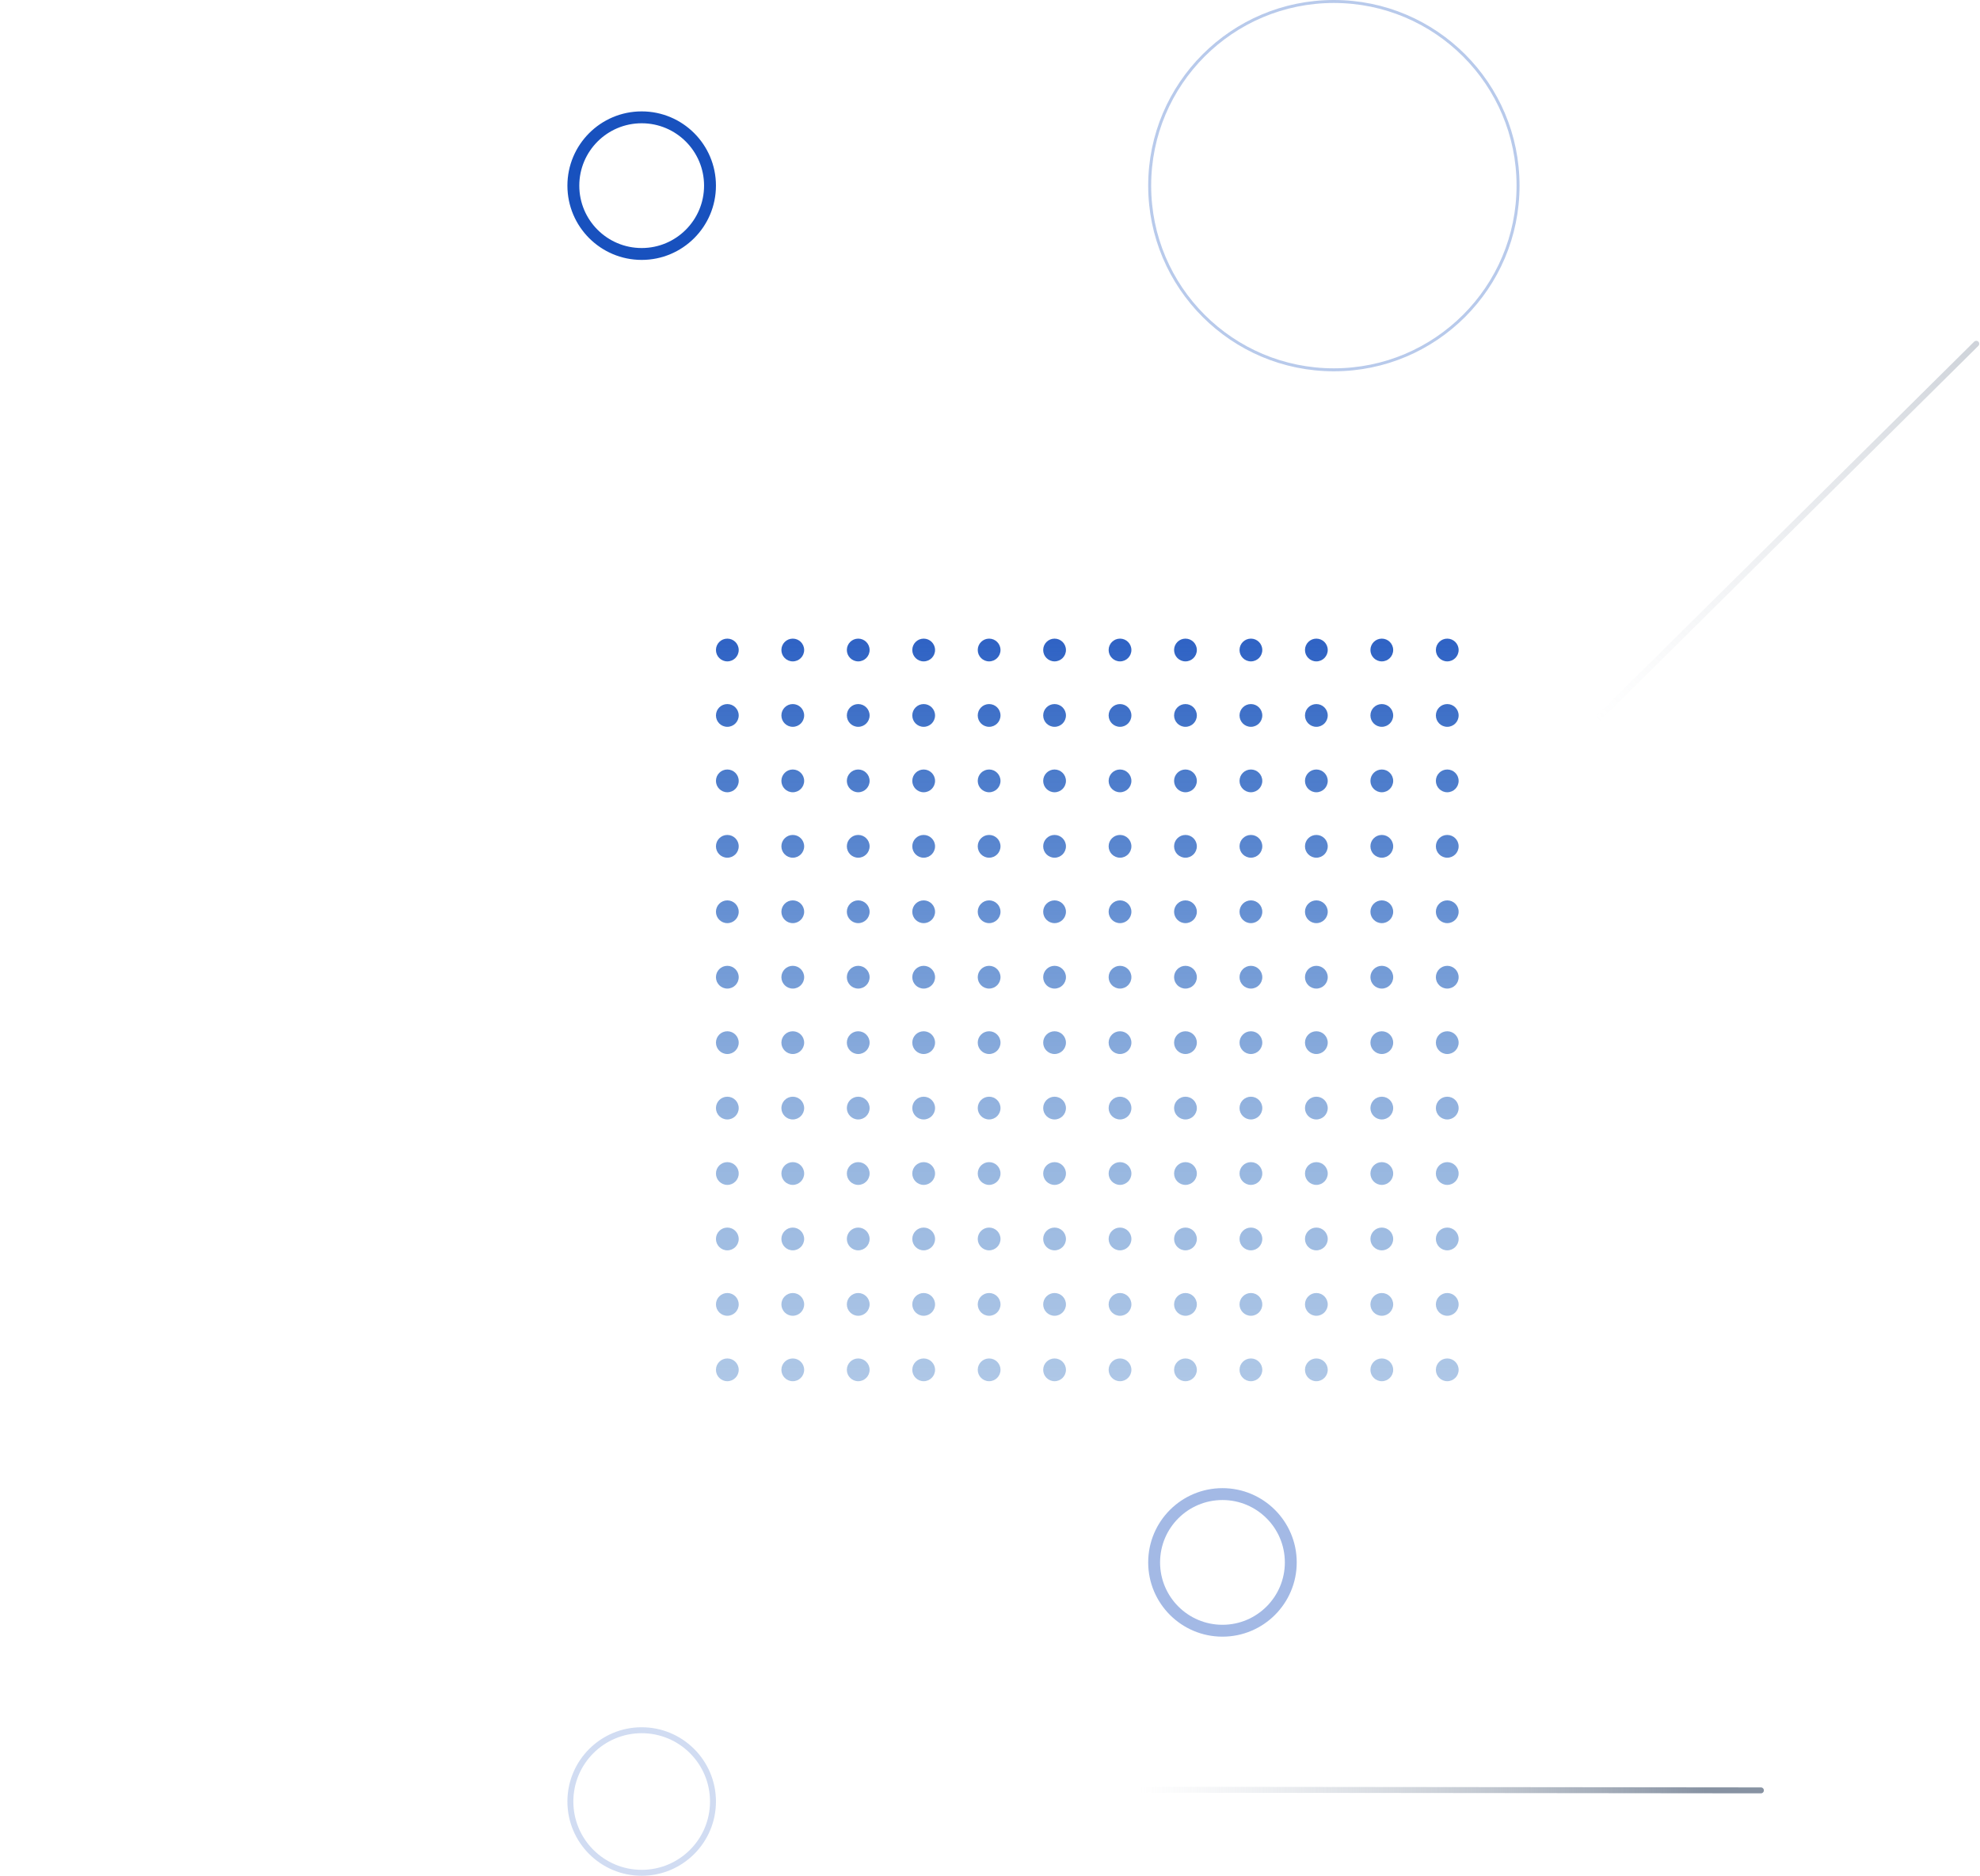
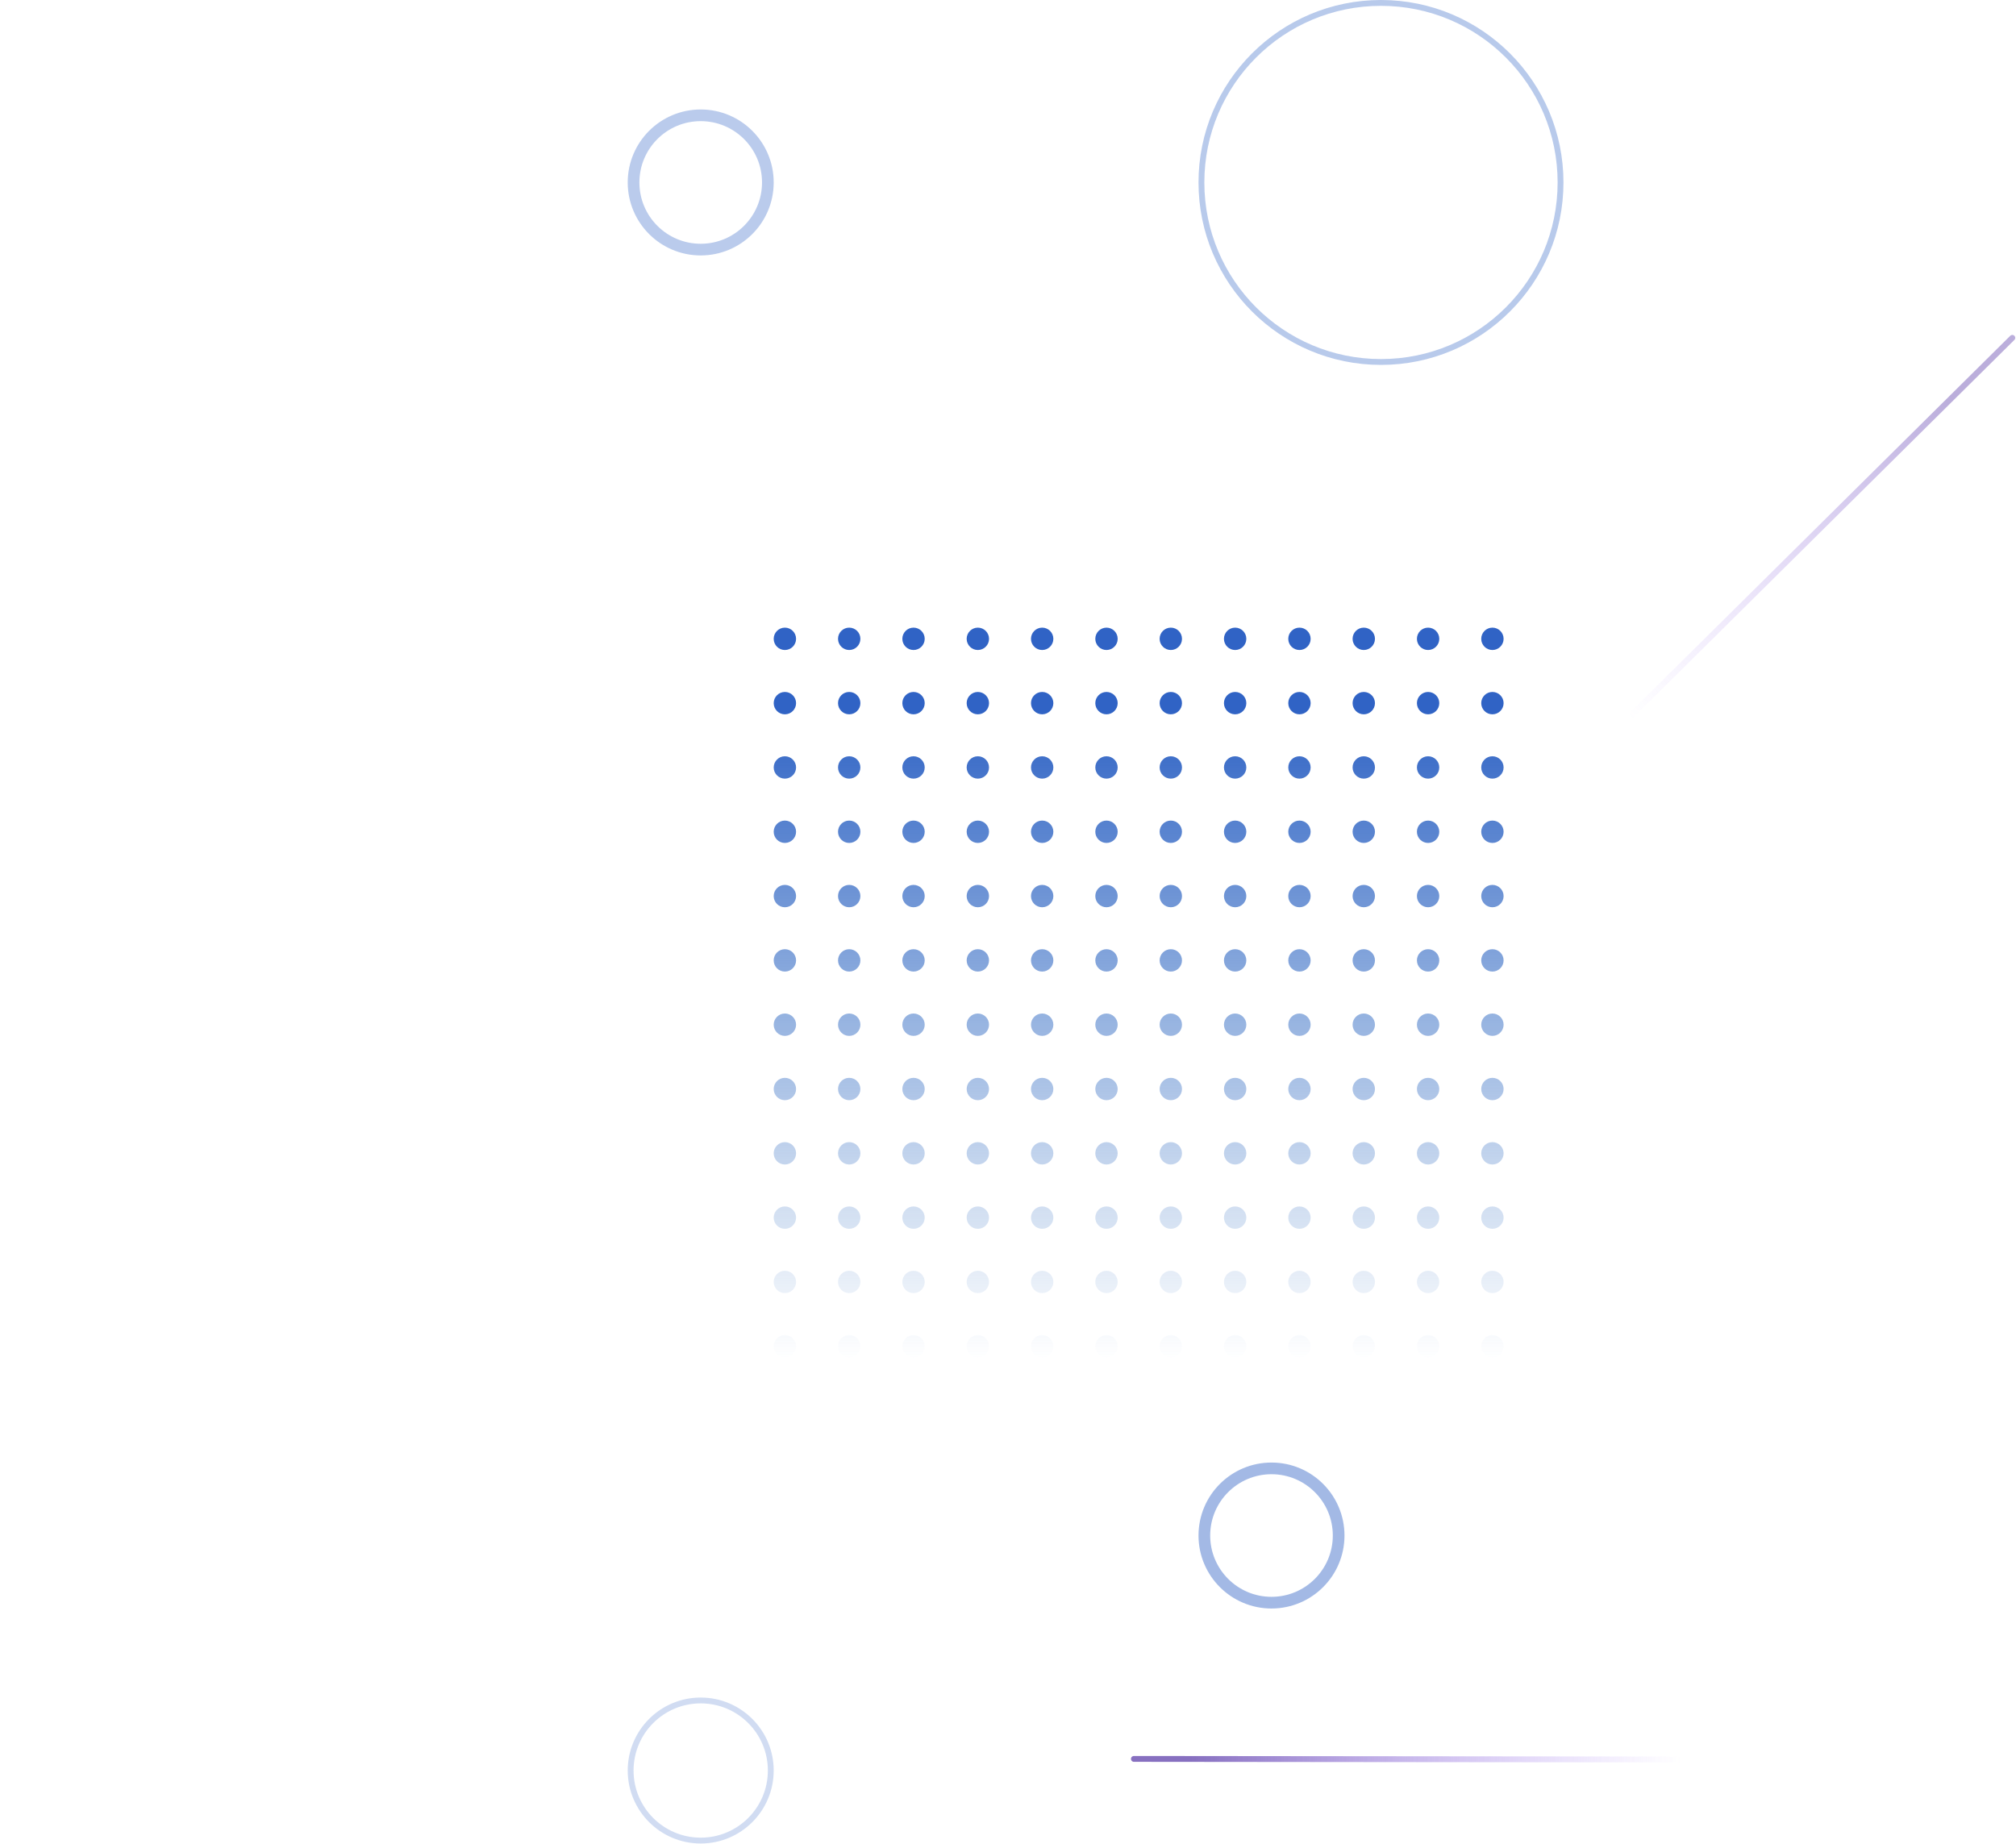
- <svg xmlns="http://www.w3.org/2000/svg" width="1333" height="1263" viewBox="0 0 1333 1263">
+ <svg xmlns="http://www.w3.org/2000/svg" width="1381" height="1263" viewBox="0 0 1381 1263">
  <defs>
-     <linearGradient id="nbb-bg-e-a" x1="50.008%" x2="50.007%" y1="0%" y2="100%">
+     <linearGradient id="nbb-bg-e-a" x1="50.007%" x2="50.007%" y1="11.351%" y2="100%">
      <stop offset="0%" stop-color="#1851BE" stop-opacity=".9" />
-       <stop offset="14.646%" stop-color="#1956BC" stop-opacity=".8" />
-       <stop offset="33.417%" stop-color="#1C5ABD" stop-opacity=".7" />
-       <stop offset="61.312%" stop-color="#2062BC" stop-opacity=".496" />
-       <stop offset="100%" stop-color="#2A6CBE" stop-opacity=".381" />
+       <stop offset="100%" stop-color="#2A6CBE" stop-opacity="0" />
    </linearGradient>
    <linearGradient id="nbb-bg-e-b" x1="50.007%" x2="50.007%" y1="-141.4%" y2="-47.015%">
      <stop offset="0%" stop-color="#2A6CBE" />
      <stop offset="38.688%" stop-color="#2062BC" />
      <stop offset="49.182%" stop-color="#1F5FBC" />
      <stop offset="66.583%" stop-color="#1C5ABD" />
      <stop offset="85.354%" stop-color="#1956BC" />
      <stop offset="100%" stop-color="#1851BE" />
    </linearGradient>
-     <linearGradient id="nbb-bg-e-c" x1="9.653%" x2="100%" y1="0%" y2="0%">
-       <stop offset="0%" stop-color="#BCC4CF" stop-opacity="0" />
-       <stop offset="100%" stop-color="#8792A2" />
+     <linearGradient id="nbb-bg-e-c" x1="100%" x2="15.042%" y1="100%" y2="100%">
+       <stop offset="0%" stop-color="#96F" stop-opacity="0" />
+       <stop offset="100%" stop-color="#5534A6" />
    </linearGradient>
-     <linearGradient id="nbb-bg-e-d" x1="8.29%" x2="92.118%" y1="0%" y2="0%">
-       <stop offset="0%" stop-color="#BCC4CF" stop-opacity="0" />
-       <stop offset="100%" stop-color="#8792A2" />
+     <linearGradient id="nbb-bg-e-d" x1="81.853%" x2="8.711%" y1="0%" y2="0%">
+       <stop offset="0%" stop-color="#96F" stop-opacity="0" />
+       <stop offset="100%" stop-color="#5534A6" />
    </linearGradient>
-     <linearGradient id="nbb-bg-e-e" x1="90.027%" x2="0%" y1="0%" y2="0%">
-       <stop offset="0%" stop-color="#BCC4CF" stop-opacity="0" />
-       <stop offset="100%" stop-color="#8792A2" />
+     <linearGradient id="nbb-bg-e-e" x1="92.202%" x2="15.294%" y1="100%" y2="100%">
+       <stop offset="0%" stop-color="#96F" stop-opacity="0" />
+       <stop offset="100%" stop-color="#5534A6" />
    </linearGradient>
  </defs>
-   <g fill="none" fill-rule="evenodd" transform="translate(-46)">
+   <g fill="none" fill-rule="evenodd" transform="translate(2)">
    <path fill="url(#nbb-bg-e-a)" d="M272.031,484.674 C276.263,484.674 279.693,488.105 279.693,492.337 C279.693,496.569 276.263,500 272.031,500 C267.799,500 264.368,496.569 264.368,492.337 C264.368,488.105 267.799,484.674 272.031,484.674 Z M316.092,484.674 C320.324,484.674 323.755,488.105 323.755,492.337 C323.755,496.569 320.324,500 316.092,500 C311.86,500 308.429,496.569 308.429,492.337 C308.429,488.105 311.86,484.674 316.092,484.674 Z M360.153,484.674 C364.385,484.674 367.816,488.105 367.816,492.337 C367.816,496.569 364.385,500 360.153,500 C355.921,500 352.49,496.569 352.49,492.337 C352.49,488.105 355.921,484.674 360.153,484.674 Z M404.215,484.674 C408.447,484.674 411.877,488.105 411.877,492.337 C411.877,496.569 408.447,500 404.215,500 C399.982,500 396.552,496.569 396.552,492.337 C396.552,488.105 399.982,484.674 404.215,484.674 Z M448.276,484.674 C452.508,484.674 455.939,488.105 455.939,492.337 C455.939,496.569 452.508,500 448.276,500 C444.044,500 440.613,496.569 440.613,492.337 C440.613,488.105 444.044,484.674 448.276,484.674 Z M492.337,484.674 C496.569,484.674 500,488.105 500,492.337 C500,496.569 496.569,500 492.337,500 C488.105,500 484.674,496.569 484.674,492.337 C484.674,488.105 488.105,484.674 492.337,484.674 Z M7.663,484.674 C11.895,484.674 15.326,488.105 15.326,492.337 C15.326,496.569 11.895,500 7.663,500 C3.431,500 -1.28785871e-13,496.569 -1.28785871e-13,492.337 C-1.28785871e-13,488.105 3.431,484.674 7.663,484.674 Z M51.724,484.674 C55.956,484.674 59.387,488.105 59.387,492.337 C59.387,496.569 55.956,500 51.724,500 C47.492,500 44.061,496.569 44.061,492.337 C44.061,488.105 47.492,484.674 51.724,484.674 Z M95.785,484.674 C100.018,484.674 103.448,488.105 103.448,492.337 C103.448,496.569 100.018,500 95.785,500 C91.553,500 88.123,496.569 88.123,492.337 C88.123,488.105 91.553,484.674 95.785,484.674 Z M139.847,484.674 C144.079,484.674 147.51,488.105 147.51,492.337 C147.51,496.569 144.079,500 139.847,500 C135.615,500 132.184,496.569 132.184,492.337 C132.184,488.105 135.615,484.674 139.847,484.674 Z M183.908,484.674 C188.14,484.674 191.571,488.105 191.571,492.337 C191.571,496.569 188.14,500 183.908,500 C179.676,500 176.245,496.569 176.245,492.337 C176.245,488.105 179.676,484.674 183.908,484.674 Z M227.969,484.674 C232.201,484.674 235.632,488.105 235.632,492.337 C235.632,496.569 232.201,500 227.969,500 C223.737,500 220.307,496.569 220.307,492.337 C220.307,488.105 223.737,484.674 227.969,484.674 Z M7.663,440.613 C11.895,440.613 15.326,444.044 15.326,448.276 C15.326,452.508 11.895,455.939 7.663,455.939 C3.431,455.939 -1.28785871e-13,452.508 -1.28785871e-13,448.276 C-1.28785871e-13,444.044 3.431,440.613 7.663,440.613 Z M51.724,440.613 C55.956,440.613 59.387,444.044 59.387,448.276 C59.387,452.508 55.956,455.939 51.724,455.939 C47.492,455.939 44.061,452.508 44.061,448.276 C44.061,444.044 47.492,440.613 51.724,440.613 Z M95.785,440.613 C100.018,440.613 103.448,444.044 103.448,448.276 C103.448,452.508 100.018,455.939 95.785,455.939 C91.553,455.939 88.123,452.508 88.123,448.276 C88.123,444.044 91.553,440.613 95.785,440.613 Z M404.215,440.613 C408.447,440.613 411.877,444.044 411.877,448.276 C411.877,452.508 408.447,455.939 404.215,455.939 C399.982,455.939 396.552,452.508 396.552,448.276 C396.552,444.044 399.982,440.613 404.215,440.613 Z M448.276,440.613 C452.508,440.613 455.939,444.044 455.939,448.276 C455.939,452.508 452.508,455.939 448.276,455.939 C444.044,455.939 440.613,452.508 440.613,448.276 C440.613,444.044 444.044,440.613 448.276,440.613 Z M492.337,440.613 C496.569,440.613 500,444.044 500,448.276 C500,452.508 496.569,455.939 492.337,455.939 C488.105,455.939 484.674,452.508 484.674,448.276 C484.674,444.044 488.105,440.613 492.337,440.613 Z M139.847,440.613 C144.079,440.613 147.51,444.044 147.51,448.276 C147.51,452.508 144.079,455.939 139.847,455.939 C135.615,455.939 132.184,452.508 132.184,448.276 C132.184,444.044 135.615,440.613 139.847,440.613 Z M183.908,440.613 C188.14,440.613 191.571,444.044 191.571,448.276 C191.571,452.508 188.14,455.939 183.908,455.939 C179.676,455.939 176.245,452.508 176.245,448.276 C176.245,444.044 179.676,440.613 183.908,440.613 Z M227.969,440.613 C232.201,440.613 235.632,444.044 235.632,448.276 C235.632,452.508 232.201,455.939 227.969,455.939 C223.737,455.939 220.307,452.508 220.307,448.276 C220.307,444.044 223.737,440.613 227.969,440.613 Z M272.031,440.613 C276.263,440.613 279.693,444.044 279.693,448.276 C279.693,452.508 276.263,455.939 272.031,455.939 C267.799,455.939 264.368,452.508 264.368,448.276 C264.368,444.044 267.799,440.613 272.031,440.613 Z M316.092,440.613 C320.324,440.613 323.755,444.044 323.755,448.276 C323.755,452.508 320.324,455.939 316.092,455.939 C311.86,455.939 308.429,452.508 308.429,448.276 C308.429,444.044 311.86,440.613 316.092,440.613 Z M360.153,440.613 C364.385,440.613 367.816,444.044 367.816,448.276 C367.816,452.508 364.385,455.939 360.153,455.939 C355.921,455.939 352.49,452.508 352.49,448.276 C352.49,444.044 355.921,440.613 360.153,440.613 Z M404.215,396.552 C408.447,396.552 411.877,399.982 411.877,404.215 C411.877,408.447 408.447,411.877 404.215,411.877 C399.982,411.877 396.552,408.447 396.552,404.215 C396.552,399.982 399.982,396.552 404.215,396.552 Z M316.092,396.552 C320.324,396.552 323.755,399.982 323.755,404.215 C323.755,408.447 320.324,411.877 316.092,411.877 C311.86,411.877 308.429,408.447 308.429,404.215 C308.429,399.982 311.86,396.552 316.092,396.552 Z M448.276,396.552 C452.508,396.552 455.939,399.982 455.939,404.215 C455.939,408.447 452.508,411.877 448.276,411.877 C444.044,411.877 440.613,408.447 440.613,404.215 C440.613,399.982 444.044,396.552 448.276,396.552 Z M139.847,396.552 C144.079,396.552 147.51,399.982 147.51,404.215 C147.51,408.447 144.079,411.877 139.847,411.877 C135.615,411.877 132.184,408.447 132.184,404.215 C132.184,399.982 135.615,396.552 139.847,396.552 Z M7.663,396.552 C11.895,396.552 15.326,399.982 15.326,404.215 C15.326,408.447 11.895,411.877 7.663,411.877 C3.431,411.877 -1.28785871e-13,408.447 -1.28785871e-13,404.215 C-1.28785871e-13,399.982 3.431,396.552 7.663,396.552 Z M183.908,396.552 C188.14,396.552 191.571,399.982 191.571,404.215 C191.571,408.447 188.14,411.877 183.908,411.877 C179.676,411.877 176.245,408.447 176.245,404.215 C176.245,399.982 179.676,396.552 183.908,396.552 Z M360.153,396.552 C364.385,396.552 367.816,399.982 367.816,404.215 C367.816,408.447 364.385,411.877 360.153,411.877 C355.921,411.877 352.49,408.447 352.49,404.215 C352.49,399.982 355.921,396.552 360.153,396.552 Z M51.724,396.552 C55.956,396.552 59.387,399.982 59.387,404.215 C59.387,408.447 55.956,411.877 51.724,411.877 C47.492,411.877 44.061,408.447 44.061,404.215 C44.061,399.982 47.492,396.552 51.724,396.552 Z M227.969,396.552 C232.201,396.552 235.632,399.982 235.632,404.215 C235.632,408.447 232.201,411.877 227.969,411.877 C223.737,411.877 220.307,408.447 220.307,404.215 C220.307,399.982 223.737,396.552 227.969,396.552 Z M272.031,396.552 C276.263,396.552 279.693,399.982 279.693,404.215 C279.693,408.447 276.263,411.877 272.031,411.877 C267.799,411.877 264.368,408.447 264.368,404.215 C264.368,399.982 267.799,396.552 272.031,396.552 Z M492.337,396.552 C496.569,396.552 500,399.982 500,404.215 C500,408.447 496.569,411.877 492.337,411.877 C488.105,411.877 484.674,408.447 484.674,404.215 C484.674,399.982 488.105,396.552 492.337,396.552 Z M95.785,396.552 C100.018,396.552 103.448,399.982 103.448,404.215 C103.448,408.447 100.018,411.877 95.785,411.877 C91.553,411.877 88.123,408.447 88.123,404.215 C88.123,399.982 91.553,396.552 95.785,396.552 Z M51.724,352.49 C55.956,352.49 59.387,355.921 59.387,360.153 C59.387,364.385 55.956,367.816 51.724,367.816 C47.492,367.816 44.061,364.385 44.061,360.153 C44.061,355.921 47.492,352.49 51.724,352.49 Z M139.847,352.49 C144.079,352.49 147.51,355.921 147.51,360.153 C147.51,364.385 144.079,367.816 139.847,367.816 C135.615,367.816 132.184,364.385 132.184,360.153 C132.184,355.921 135.615,352.49 139.847,352.49 Z M227.969,352.49 C232.201,352.49 235.632,355.921 235.632,360.153 C235.632,364.385 232.201,367.816 227.969,367.816 C223.737,367.816 220.307,364.385 220.307,360.153 C220.307,355.921 223.737,352.49 227.969,352.49 Z M404.215,352.49 C408.447,352.49 411.877,355.921 411.877,360.153 C411.877,364.385 408.447,367.816 404.215,367.816 C399.982,367.816 396.552,364.385 396.552,360.153 C396.552,355.921 399.982,352.49 404.215,352.49 Z M272.031,352.49 C276.263,352.49 279.693,355.921 279.693,360.153 C279.693,364.385 276.263,367.816 272.031,367.816 C267.799,367.816 264.368,364.385 264.368,360.153 C264.368,355.921 267.799,352.49 272.031,352.49 Z M360.153,352.49 C364.385,352.49 367.816,355.921 367.816,360.153 C367.816,364.385 364.385,367.816 360.153,367.816 C355.921,367.816 352.49,364.385 352.49,360.153 C352.49,355.921 355.921,352.49 360.153,352.49 Z M7.663,352.49 C11.895,352.49 15.326,355.921 15.326,360.153 C15.326,364.385 11.895,367.816 7.663,367.816 C3.431,367.816 -1.28785871e-13,364.385 -1.28785871e-13,360.153 C-1.28785871e-13,355.921 3.431,352.49 7.663,352.49 Z M95.785,352.49 C100.018,352.49 103.448,355.921 103.448,360.153 C103.448,364.385 100.018,367.816 95.785,367.816 C91.553,367.816 88.123,364.385 88.123,360.153 C88.123,355.921 91.553,352.49 95.785,352.49 Z M492.337,352.49 C496.569,352.49 500,355.921 500,360.153 C500,364.385 496.569,367.816 492.337,367.816 C488.105,367.816 484.674,364.385 484.674,360.153 C484.674,355.921 488.105,352.49 492.337,352.49 Z M316.092,352.49 C320.324,352.49 323.755,355.921 323.755,360.153 C323.755,364.385 320.324,367.816 316.092,367.816 C311.86,367.816 308.429,364.385 308.429,360.153 C308.429,355.921 311.86,352.49 316.092,352.49 Z M183.908,352.49 C188.14,352.49 191.571,355.921 191.571,360.153 C191.571,364.385 188.14,367.816 183.908,367.816 C179.676,367.816 176.245,364.385 176.245,360.153 C176.245,355.921 179.676,352.49 183.908,352.49 Z M448.276,352.49 C452.508,352.49 455.939,355.921 455.939,360.153 C455.939,364.385 452.508,367.816 448.276,367.816 C444.044,367.816 440.613,364.385 440.613,360.153 C440.613,355.921 444.044,352.49 448.276,352.49 Z M492.337,308.429 C496.569,308.429 500,311.86 500,316.092 C500,320.324 496.569,323.755 492.337,323.755 C488.105,323.755 484.674,320.324 484.674,316.092 C484.674,311.86 488.105,308.429 492.337,308.429 Z M360.153,308.429 C364.385,308.429 367.816,311.86 367.816,316.092 C367.816,320.324 364.385,323.755 360.153,323.755 C355.921,323.755 352.49,320.324 352.49,316.092 C352.49,311.86 355.921,308.429 360.153,308.429 Z M139.847,308.429 C144.079,308.429 147.51,311.86 147.51,316.092 C147.51,320.324 144.079,323.755 139.847,323.755 C135.615,323.755 132.184,320.324 132.184,316.092 C132.184,311.86 135.615,308.429 139.847,308.429 Z M448.276,308.429 C452.508,308.429 455.939,311.86 455.939,316.092 C455.939,320.324 452.508,323.755 448.276,323.755 C444.044,323.755 440.613,320.324 440.613,316.092 C440.613,311.86 444.044,308.429 448.276,308.429 Z M316.092,308.429 C320.324,308.429 323.755,311.86 323.755,316.092 C323.755,320.324 320.324,323.755 316.092,323.755 C311.86,323.755 308.429,320.324 308.429,316.092 C308.429,311.86 311.86,308.429 316.092,308.429 Z M51.724,308.429 C55.956,308.429 59.387,311.86 59.387,316.092 C59.387,320.324 55.956,323.755 51.724,323.755 C47.492,323.755 44.061,320.324 44.061,316.092 C44.061,311.86 47.492,308.429 51.724,308.429 Z M7.663,308.429 C11.895,308.429 15.326,311.86 15.326,316.092 C15.326,320.324 11.895,323.755 7.663,323.755 C3.431,323.755 -1.28785871e-13,320.324 -1.28785871e-13,316.092 C-1.28785871e-13,311.86 3.431,308.429 7.663,308.429 Z M404.215,308.429 C408.447,308.429 411.877,311.86 411.877,316.092 C411.877,320.324 408.447,323.755 404.215,323.755 C399.982,323.755 396.552,320.324 396.552,316.092 C396.552,311.86 399.982,308.429 404.215,308.429 Z M272.031,308.429 C276.263,308.429 279.693,311.86 279.693,316.092 C279.693,320.324 276.263,323.755 272.031,323.755 C267.799,323.755 264.368,320.324 264.368,316.092 C264.368,311.86 267.799,308.429 272.031,308.429 Z M183.908,308.429 C188.14,308.429 191.571,311.86 191.571,316.092 C191.571,320.324 188.14,323.755 183.908,323.755 C179.676,323.755 176.245,320.324 176.245,316.092 C176.245,311.86 179.676,308.429 183.908,308.429 Z M227.969,308.429 C232.201,308.429 235.632,311.86 235.632,316.092 C235.632,320.324 232.201,323.755 227.969,323.755 C223.737,323.755 220.307,320.324 220.307,316.092 C220.307,311.86 223.737,308.429 227.969,308.429 Z M95.785,308.429 C100.018,308.429 103.448,311.86 103.448,316.092 C103.448,320.324 100.018,323.755 95.785,323.755 C91.553,323.755 88.123,320.324 88.123,316.092 C88.123,311.86 91.553,308.429 95.785,308.429 Z M7.663,264.368 C11.895,264.368 15.326,267.799 15.326,272.031 C15.326,276.263 11.895,279.693 7.663,279.693 C3.431,279.693 -1.28785871e-13,276.263 -1.28785871e-13,272.031 C-1.28785871e-13,267.799 3.431,264.368 7.663,264.368 Z M51.724,264.368 C55.956,264.368 59.387,267.799 59.387,272.031 C59.387,276.263 55.956,279.693 51.724,279.693 C47.492,279.693 44.061,276.263 44.061,272.031 C44.061,267.799 47.492,264.368 51.724,264.368 Z M95.785,264.368 C100.018,264.368 103.448,267.799 103.448,272.031 C103.448,276.263 100.018,279.693 95.785,279.693 C91.553,279.693 88.123,276.263 88.123,272.031 C88.123,267.799 91.553,264.368 95.785,264.368 Z M448.276,264.368 C452.508,264.368 455.939,267.799 455.939,272.031 C455.939,276.263 452.508,279.693 448.276,279.693 C444.044,279.693 440.613,276.263 440.613,272.031 C440.613,267.799 444.044,264.368 448.276,264.368 Z M492.337,264.368 C496.569,264.368 500,267.799 500,272.031 C500,276.263 496.569,279.693 492.337,279.693 C488.105,279.693 484.674,276.263 484.674,272.031 C484.674,267.799 488.105,264.368 492.337,264.368 Z M360.153,264.368 C364.385,264.368 367.816,267.799 367.816,272.031 C367.816,276.263 364.385,279.693 360.153,279.693 C355.921,279.693 352.49,276.263 352.49,272.031 C352.49,267.799 355.921,264.368 360.153,264.368 Z M404.215,264.368 C408.447,264.368 411.877,267.799 411.877,272.031 C411.877,276.263 408.447,279.693 404.215,279.693 C399.982,279.693 396.552,276.263 396.552,272.031 C396.552,267.799 399.982,264.368 404.215,264.368 Z M316.092,264.368 C320.324,264.368 323.755,267.799 323.755,272.031 C323.755,276.263 320.324,279.693 316.092,279.693 C311.86,279.693 308.429,276.263 308.429,272.031 C308.429,267.799 311.86,264.368 316.092,264.368 Z M183.908,264.368 C188.14,264.368 191.571,267.799 191.571,272.031 C191.571,276.263 188.14,279.693 183.908,279.693 C179.676,279.693 176.245,276.263 176.245,272.031 C176.245,267.799 179.676,264.368 183.908,264.368 Z M272.031,264.368 C276.263,264.368 279.693,267.799 279.693,272.031 C279.693,276.263 276.263,279.693 272.031,279.693 C267.799,279.693 264.368,276.263 264.368,272.031 C264.368,267.799 267.799,264.368 272.031,264.368 Z M139.847,264.368 C144.079,264.368 147.51,267.799 147.51,272.031 C147.51,276.263 144.079,279.693 139.847,279.693 C135.615,279.693 132.184,276.263 132.184,272.031 C132.184,267.799 135.615,264.368 139.847,264.368 Z M227.969,264.368 C232.201,264.368 235.632,267.799 235.632,272.031 C235.632,276.263 232.201,279.693 227.969,279.693 C223.737,279.693 220.307,276.263 220.307,272.031 C220.307,267.799 223.737,264.368 227.969,264.368 Z M272.031,220.307 C276.263,220.307 279.693,223.737 279.693,227.969 C279.693,232.201 276.263,235.632 272.031,235.632 C267.799,235.632 264.368,232.201 264.368,227.969 C264.368,223.737 267.799,220.307 272.031,220.307 Z M95.785,220.307 C100.018,220.307 103.448,223.737 103.448,227.969 C103.448,232.201 100.018,235.632 95.785,235.632 C91.553,235.632 88.123,232.201 88.123,227.969 C88.123,223.737 91.553,220.307 95.785,220.307 Z M227.969,220.307 C232.201,220.307 235.632,223.737 235.632,227.969 C235.632,232.201 232.201,235.632 227.969,235.632 C223.737,235.632 220.307,232.201 220.307,227.969 C220.307,223.737 223.737,220.307 227.969,220.307 Z M492.337,220.307 C496.569,220.307 500,223.737 500,227.969 C500,232.201 496.569,235.632 492.337,235.632 C488.105,235.632 484.674,232.201 484.674,227.969 C484.674,223.737 488.105,220.307 492.337,220.307 Z M51.724,220.307 C55.956,220.307 59.387,223.737 59.387,227.969 C59.387,232.201 55.956,235.632 51.724,235.632 C47.492,235.632 44.061,232.201 44.061,227.969 C44.061,223.737 47.492,220.307 51.724,220.307 Z M7.663,220.307 C11.895,220.307 15.326,223.737 15.326,227.969 C15.326,232.201 11.895,235.632 7.663,235.632 C3.431,235.632 -1.28785871e-13,232.201 -1.28785871e-13,227.969 C-1.28785871e-13,223.737 3.431,220.307 7.663,220.307 Z M139.847,220.307 C144.079,220.307 147.51,223.737 147.51,227.969 C147.51,232.201 144.079,235.632 139.847,235.632 C135.615,235.632 132.184,232.201 132.184,227.969 C132.184,223.737 135.615,220.307 139.847,220.307 Z M316.092,220.307 C320.324,220.307 323.755,223.737 323.755,227.969 C323.755,232.201 320.324,235.632 316.092,235.632 C311.86,235.632 308.429,232.201 308.429,227.969 C308.429,223.737 311.86,220.307 316.092,220.307 Z M183.908,220.307 C188.14,220.307 191.571,223.737 191.571,227.969 C191.571,232.201 188.14,235.632 183.908,235.632 C179.676,235.632 176.245,232.201 176.245,227.969 C176.245,223.737 179.676,220.307 183.908,220.307 Z M404.215,220.307 C408.447,220.307 411.877,223.737 411.877,227.969 C411.877,232.201 408.447,235.632 404.215,235.632 C399.982,235.632 396.552,232.201 396.552,227.969 C396.552,223.737 399.982,220.307 404.215,220.307 Z M448.276,220.307 C452.508,220.307 455.939,223.737 455.939,227.969 C455.939,232.201 452.508,235.632 448.276,235.632 C444.044,235.632 440.613,232.201 440.613,227.969 C440.613,223.737 444.044,220.307 448.276,220.307 Z M360.153,220.307 C364.385,220.307 367.816,223.737 367.816,227.969 C367.816,232.201 364.385,235.632 360.153,235.632 C355.921,235.632 352.49,232.201 352.49,227.969 C352.49,223.737 355.921,220.307 360.153,220.307 Z M183.908,176.245 C188.14,176.245 191.571,179.676 191.571,183.908 C191.571,188.14 188.14,191.571 183.908,191.571 C179.676,191.571 176.245,188.14 176.245,183.908 C176.245,179.676 179.676,176.245 183.908,176.245 Z M404.215,176.245 C408.447,176.245 411.877,179.676 411.877,183.908 C411.877,188.14 408.447,191.571 404.215,191.571 C399.982,191.571 396.552,188.14 396.552,183.908 C396.552,179.676 399.982,176.245 404.215,176.245 Z M448.276,176.245 C452.508,176.245 455.939,179.676 455.939,183.908 C455.939,188.14 452.508,191.571 448.276,191.571 C444.044,191.571 440.613,188.14 440.613,183.908 C440.613,179.676 444.044,176.245 448.276,176.245 Z M227.969,176.245 C232.201,176.245 235.632,179.676 235.632,183.908 C235.632,188.14 232.201,191.571 227.969,191.571 C223.737,191.571 220.307,188.14 220.307,183.908 C220.307,179.676 223.737,176.245 227.969,176.245 Z M7.663,176.245 C11.895,176.245 15.326,179.676 15.326,183.908 C15.326,188.14 11.895,191.571 7.663,191.571 C3.431,191.571 -1.28785871e-13,188.14 -1.28785871e-13,183.908 C-1.28785871e-13,179.676 3.431,176.245 7.663,176.245 Z M492.337,176.245 C496.569,176.245 500,179.676 500,183.908 C500,188.14 496.569,191.571 492.337,191.571 C488.105,191.571 484.674,188.14 484.674,183.908 C484.674,179.676 488.105,176.245 492.337,176.245 Z M139.847,176.245 C144.079,176.245 147.51,179.676 147.51,183.908 C147.51,188.14 144.079,191.571 139.847,191.571 C135.615,191.571 132.184,188.14 132.184,183.908 C132.184,179.676 135.615,176.245 139.847,176.245 Z M51.724,176.245 C55.956,176.245 59.387,179.676 59.387,183.908 C59.387,188.14 55.956,191.571 51.724,191.571 C47.492,191.571 44.061,188.14 44.061,183.908 C44.061,179.676 47.492,176.245 51.724,176.245 Z M360.153,176.245 C364.385,176.245 367.816,179.676 367.816,183.908 C367.816,188.14 364.385,191.571 360.153,191.571 C355.921,191.571 352.49,188.14 352.49,183.908 C352.49,179.676 355.921,176.245 360.153,176.245 Z M272.031,176.245 C276.263,176.245 279.693,179.676 279.693,183.908 C279.693,188.14 276.263,191.571 272.031,191.571 C267.799,191.571 264.368,188.14 264.368,183.908 C264.368,179.676 267.799,176.245 272.031,176.245 Z M95.785,176.245 C100.018,176.245 103.448,179.676 103.448,183.908 C103.448,188.14 100.018,191.571 95.785,191.571 C91.553,191.571 88.123,188.14 88.123,183.908 C88.123,179.676 91.553,176.245 95.785,176.245 Z M316.092,176.245 C320.324,176.245 323.755,179.676 323.755,183.908 C323.755,188.14 320.324,191.571 316.092,191.571 C311.86,191.571 308.429,188.14 308.429,183.908 C308.429,179.676 311.86,176.245 316.092,176.245 Z M272.031,132.184 C276.263,132.184 279.693,135.615 279.693,139.847 C279.693,144.079 276.263,147.51 272.031,147.51 C267.799,147.51 264.368,144.079 264.368,139.847 C264.368,135.615 267.799,132.184 272.031,132.184 Z M95.785,132.184 C100.018,132.184 103.448,135.615 103.448,139.847 C103.448,144.079 100.018,147.51 95.785,147.51 C91.553,147.51 88.123,144.079 88.123,139.847 C88.123,135.615 91.553,132.184 95.785,132.184 Z M183.908,132.184 C188.14,132.184 191.571,135.615 191.571,139.847 C191.571,144.079 188.14,147.51 183.908,147.51 C179.676,147.51 176.245,144.079 176.245,139.847 C176.245,135.615 179.676,132.184 183.908,132.184 Z M51.724,132.184 C55.956,132.184 59.387,135.615 59.387,139.847 C59.387,144.079 55.956,147.51 51.724,147.51 C47.492,147.51 44.061,144.079 44.061,139.847 C44.061,135.615 47.492,132.184 51.724,132.184 Z M227.969,132.184 C232.201,132.184 235.632,135.615 235.632,139.847 C235.632,144.079 232.201,147.51 227.969,147.51 C223.737,147.51 220.307,144.079 220.307,139.847 C220.307,135.615 223.737,132.184 227.969,132.184 Z M492.337,132.184 C496.569,132.184 500,135.615 500,139.847 C500,144.079 496.569,147.51 492.337,147.51 C488.105,147.51 484.674,144.079 484.674,139.847 C484.674,135.615 488.105,132.184 492.337,132.184 Z M448.276,132.184 C452.508,132.184 455.939,135.615 455.939,139.847 C455.939,144.079 452.508,147.51 448.276,147.51 C444.044,147.51 440.613,144.079 440.613,139.847 C440.613,135.615 444.044,132.184 448.276,132.184 Z M7.663,132.184 C11.895,132.184 15.326,135.615 15.326,139.847 C15.326,144.079 11.895,147.51 7.663,147.51 C3.431,147.51 -1.28785871e-13,144.079 -1.28785871e-13,139.847 C-1.28785871e-13,135.615 3.431,132.184 7.663,132.184 Z M360.153,132.184 C364.385,132.184 367.816,135.615 367.816,139.847 C367.816,144.079 364.385,147.51 360.153,147.51 C355.921,147.51 352.49,144.079 352.49,139.847 C352.49,135.615 355.921,132.184 360.153,132.184 Z M316.092,132.184 C320.324,132.184 323.755,135.615 323.755,139.847 C323.755,144.079 320.324,147.51 316.092,147.51 C311.86,147.51 308.429,144.079 308.429,139.847 C308.429,135.615 311.86,132.184 316.092,132.184 Z M139.847,132.184 C144.079,132.184 147.51,135.615 147.51,139.847 C147.51,144.079 144.079,147.51 139.847,147.51 C135.615,147.51 132.184,144.079 132.184,139.847 C132.184,135.615 135.615,132.184 139.847,132.184 Z M404.215,132.184 C408.447,132.184 411.877,135.615 411.877,139.847 C411.877,144.079 408.447,147.51 404.215,147.51 C399.982,147.51 396.552,144.079 396.552,139.847 C396.552,135.615 399.982,132.184 404.215,132.184 Z M183.908,88.123 C188.14,88.123 191.571,91.553 191.571,95.785 C191.571,100.018 188.14,103.448 183.908,103.448 C179.676,103.448 176.245,100.018 176.245,95.785 C176.245,91.553 179.676,88.123 183.908,88.123 Z M7.663,88.123 C11.895,88.123 15.326,91.553 15.326,95.785 C15.326,100.018 11.895,103.448 7.663,103.448 C3.431,103.448 -1.28785871e-13,100.018 -1.28785871e-13,95.785 C-1.28785871e-13,91.553 3.431,88.123 7.663,88.123 Z M492.337,88.123 C496.569,88.123 500,91.553 500,95.785 C500,100.018 496.569,103.448 492.337,103.448 C488.105,103.448 484.674,100.018 484.674,95.785 C484.674,91.553 488.105,88.123 492.337,88.123 Z M51.724,88.123 C55.956,88.123 59.387,91.553 59.387,95.785 C59.387,100.018 55.956,103.448 51.724,103.448 C47.492,103.448 44.061,100.018 44.061,95.785 C44.061,91.553 47.492,88.123 51.724,88.123 Z M95.785,88.123 C100.018,88.123 103.448,91.553 103.448,95.785 C103.448,100.018 100.018,103.448 95.785,103.448 C91.553,103.448 88.123,100.018 88.123,95.785 C88.123,91.553 91.553,88.123 95.785,88.123 Z M448.276,88.123 C452.508,88.123 455.939,91.553 455.939,95.785 C455.939,100.018 452.508,103.448 448.276,103.448 C444.044,103.448 440.613,100.018 440.613,95.785 C440.613,91.553 444.044,88.123 448.276,88.123 Z M316.092,88.123 C320.324,88.123 323.755,91.553 323.755,95.785 C323.755,100.018 320.324,103.448 316.092,103.448 C311.86,103.448 308.429,100.018 308.429,95.785 C308.429,91.553 311.86,88.123 316.092,88.123 Z M139.847,88.123 C144.079,88.123 147.51,91.553 147.51,95.785 C147.51,100.018 144.079,103.448 139.847,103.448 C135.615,103.448 132.184,100.018 132.184,95.785 C132.184,91.553 135.615,88.123 139.847,88.123 Z M227.969,88.123 C232.201,88.123 235.632,91.553 235.632,95.785 C235.632,100.018 232.201,103.448 227.969,103.448 C223.737,103.448 220.307,100.018 220.307,95.785 C220.307,91.553 223.737,88.123 227.969,88.123 Z M360.153,88.123 C364.385,88.123 367.816,91.553 367.816,95.785 C367.816,100.018 364.385,103.448 360.153,103.448 C355.921,103.448 352.49,100.018 352.49,95.785 C352.49,91.553 355.921,88.123 360.153,88.123 Z M404.215,88.123 C408.447,88.123 411.877,91.553 411.877,95.785 C411.877,100.018 408.447,103.448 404.215,103.448 C399.982,103.448 396.552,100.018 396.552,95.785 C396.552,91.553 399.982,88.123 404.215,88.123 Z M272.031,88.123 C276.263,88.123 279.693,91.553 279.693,95.785 C279.693,100.018 276.263,103.448 272.031,103.448 C267.799,103.448 264.368,100.018 264.368,95.785 C264.368,91.553 267.799,88.123 272.031,88.123 Z M51.724,44.061 C55.956,44.061 59.387,47.492 59.387,51.724 C59.387,55.956 55.956,59.387 51.724,59.387 C47.492,59.387 44.061,55.956 44.061,51.724 C44.061,47.492 47.492,44.061 51.724,44.061 Z M316.092,44.061 C320.324,44.061 323.755,47.492 323.755,51.724 C323.755,55.956 320.324,59.387 316.092,59.387 C311.86,59.387 308.429,55.956 308.429,51.724 C308.429,47.492 311.86,44.061 316.092,44.061 Z M492.337,44.061 C496.569,44.061 500,47.492 500,51.724 C500,55.956 496.569,59.387 492.337,59.387 C488.105,59.387 484.674,55.956 484.674,51.724 C484.674,47.492 488.105,44.061 492.337,44.061 Z M139.847,44.061 C144.079,44.061 147.51,47.492 147.51,51.724 C147.51,55.956 144.079,59.387 139.847,59.387 C135.615,59.387 132.184,55.956 132.184,51.724 C132.184,47.492 135.615,44.061 139.847,44.061 Z M448.276,44.061 C452.508,44.061 455.939,47.492 455.939,51.724 C455.939,55.956 452.508,59.387 448.276,59.387 C444.044,59.387 440.613,55.956 440.613,51.724 C440.613,47.492 444.044,44.061 448.276,44.061 Z M95.785,44.061 C100.018,44.061 103.448,47.492 103.448,51.724 C103.448,55.956 100.018,59.387 95.785,59.387 C91.553,59.387 88.123,55.956 88.123,51.724 C88.123,47.492 91.553,44.061 95.785,44.061 Z M360.153,44.061 C364.385,44.061 367.816,47.492 367.816,51.724 C367.816,55.956 364.385,59.387 360.153,59.387 C355.921,59.387 352.49,55.956 352.49,51.724 C352.49,47.492 355.921,44.061 360.153,44.061 Z M227.969,44.061 C232.201,44.061 235.632,47.492 235.632,51.724 C235.632,55.956 232.201,59.387 227.969,59.387 C223.737,59.387 220.307,55.956 220.307,51.724 C220.307,47.492 223.737,44.061 227.969,44.061 Z M183.908,44.061 C188.14,44.061 191.571,47.492 191.571,51.724 C191.571,55.956 188.14,59.387 183.908,59.387 C179.676,59.387 176.245,55.956 176.245,51.724 C176.245,47.492 179.676,44.061 183.908,44.061 Z M404.215,44.061 C408.447,44.061 411.877,47.492 411.877,51.724 C411.877,55.956 408.447,59.387 404.215,59.387 C399.982,59.387 396.552,55.956 396.552,51.724 C396.552,47.492 399.982,44.061 404.215,44.061 Z M7.663,44.061 C11.895,44.061 15.326,47.492 15.326,51.724 C15.326,55.956 11.895,59.387 7.663,59.387 C3.431,59.387 -1.28785871e-13,55.956 -1.28785871e-13,51.724 C-1.28785871e-13,47.492 3.431,44.061 7.663,44.061 Z M272.031,44.061 C276.263,44.061 279.693,47.492 279.693,51.724 C279.693,55.956 276.263,59.387 272.031,59.387 C267.799,59.387 264.368,55.956 264.368,51.724 C264.368,47.492 267.799,44.061 272.031,44.061 Z M7.663,3.2596148e-13 C11.895,3.2596148e-13 15.326,3.431 15.326,7.663 C15.326,11.895 11.895,15.326 7.663,15.326 C3.431,15.326 -1.28785871e-13,11.895 -1.28785871e-13,7.663 C-1.28785871e-13,3.431 3.431,3.2596148e-13 7.663,3.2596148e-13 Z M51.724,3.2596148e-13 C55.956,3.2596148e-13 59.387,3.431 59.387,7.663 C59.387,11.895 55.956,15.326 51.724,15.326 C47.492,15.326 44.061,11.895 44.061,7.663 C44.061,3.431 47.492,3.2596148e-13 51.724,3.2596148e-13 Z M95.785,3.2596148e-13 C100.018,3.2596148e-13 103.448,3.431 103.448,7.663 C103.448,11.895 100.018,15.326 95.785,15.326 C91.553,15.326 88.123,11.895 88.123,7.663 C88.123,3.431 91.553,3.2596148e-13 95.785,3.2596148e-13 Z M139.847,3.2596148e-13 C144.079,3.2596148e-13 147.51,3.431 147.51,7.663 C147.51,11.895 144.079,15.326 139.847,15.326 C135.615,15.326 132.184,11.895 132.184,7.663 C132.184,3.431 135.615,3.2596148e-13 139.847,3.2596148e-13 Z M183.908,3.2596148e-13 C188.14,3.2596148e-13 191.571,3.431 191.571,7.663 C191.571,11.895 188.14,15.326 183.908,15.326 C179.676,15.326 176.245,11.895 176.245,7.663 C176.245,3.431 179.676,3.2596148e-13 183.908,3.2596148e-13 Z M227.969,3.2596148e-13 C232.201,3.2596148e-13 235.632,3.431 235.632,7.663 C235.632,11.895 232.201,15.326 227.969,15.326 C223.737,15.326 220.307,11.895 220.307,7.663 C220.307,3.431 223.737,3.2596148e-13 227.969,3.2596148e-13 Z M272.031,3.2596148e-13 C276.263,3.2596148e-13 279.693,3.431 279.693,7.663 C279.693,11.895 276.263,15.326 272.031,15.326 C267.799,15.326 264.368,11.895 264.368,7.663 C264.368,3.431 267.799,3.2596148e-13 272.031,3.2596148e-13 Z M316.092,3.2596148e-13 C320.324,3.2596148e-13 323.755,3.431 323.755,7.663 C323.755,11.895 320.324,15.326 316.092,15.326 C311.86,15.326 308.429,11.895 308.429,7.663 C308.429,3.431 311.86,3.2596148e-13 316.092,3.2596148e-13 Z M360.153,3.2596148e-13 C364.385,3.2596148e-13 367.816,3.431 367.816,7.663 C367.816,11.895 364.385,15.326 360.153,15.326 C355.921,15.326 352.49,11.895 352.49,7.663 C352.49,3.431 355.921,3.2596148e-13 360.153,3.2596148e-13 Z M404.215,3.2596148e-13 C408.447,3.2596148e-13 411.877,3.431 411.877,7.663 C411.877,11.895 408.447,15.326 404.215,15.326 C399.982,15.326 396.552,11.895 396.552,7.663 C396.552,3.431 399.982,3.2596148e-13 404.215,3.2596148e-13 Z M448.276,3.2596148e-13 C452.508,3.2596148e-13 455.939,3.431 455.939,7.663 C455.939,11.895 452.508,15.326 448.276,15.326 C444.044,15.326 440.613,11.895 440.613,7.663 C440.613,3.431 444.044,3.2596148e-13 448.276,3.2596148e-13 Z M492.337,3.2596148e-13 C496.569,3.2596148e-13 500,3.431 500,7.663 C500,11.895 496.569,15.326 492.337,15.326 C488.105,15.326 484.674,11.895 484.674,7.663 C484.674,3.431 488.105,3.2596148e-13 492.337,3.2596148e-13 Z" transform="translate(528 430)" />
-     <circle cx="944" cy="125" r="124" stroke="url(#nbb-bg-e-b)" stroke-width="2" opacity=".305" />
-     <circle cx="478" cy="125" r="46" stroke="url(#nbb-bg-e-b)" stroke-width="8" />
+     <circle cx="944" cy="125" r="123" stroke="url(#nbb-bg-e-b)" stroke-width="4" opacity=".305" />
+     <circle cx="478" cy="125" r="46" stroke="url(#nbb-bg-e-b)" stroke-width="8" opacity=".3" />
    <circle cx="869" cy="1052" r="46" stroke="url(#nbb-bg-e-b)" stroke-width="8" opacity=".4" />
    <circle cx="478" cy="1213" r="48" stroke="url(#nbb-bg-e-b)" stroke-width="4" opacity=".2" />
-     <path stroke="url(#nbb-bg-e-c)" stroke-linecap="round" stroke-linejoin="round" stroke-width="4" d="M478,328 L0,328" />
-     <path stroke="url(#nbb-bg-e-d)" stroke-linecap="round" stroke-linejoin="round" stroke-width="4" d="M1231.5,1205.5 L774.75,1205.037" />
+     <path stroke="url(#nbb-bg-e-c)" stroke-linecap="round" stroke-linejoin="round" stroke-width="4" d="M478,328 L0,328" opacity=".504" />
+     <path stroke="url(#nbb-bg-e-d)" stroke-linecap="round" stroke-linejoin="round" stroke-width="4" d="M1231.5,1205.5 L774.75,1205.037" opacity=".704" />
    <path stroke="url(#nbb-bg-e-e)" stroke-linecap="round" stroke-linejoin="round" stroke-width="4" d="M1434.747,369.4 L1033.775,374.171" opacity=".4" transform="rotate(135.942 1233.997 372.15)" />
  </g>
</svg>
